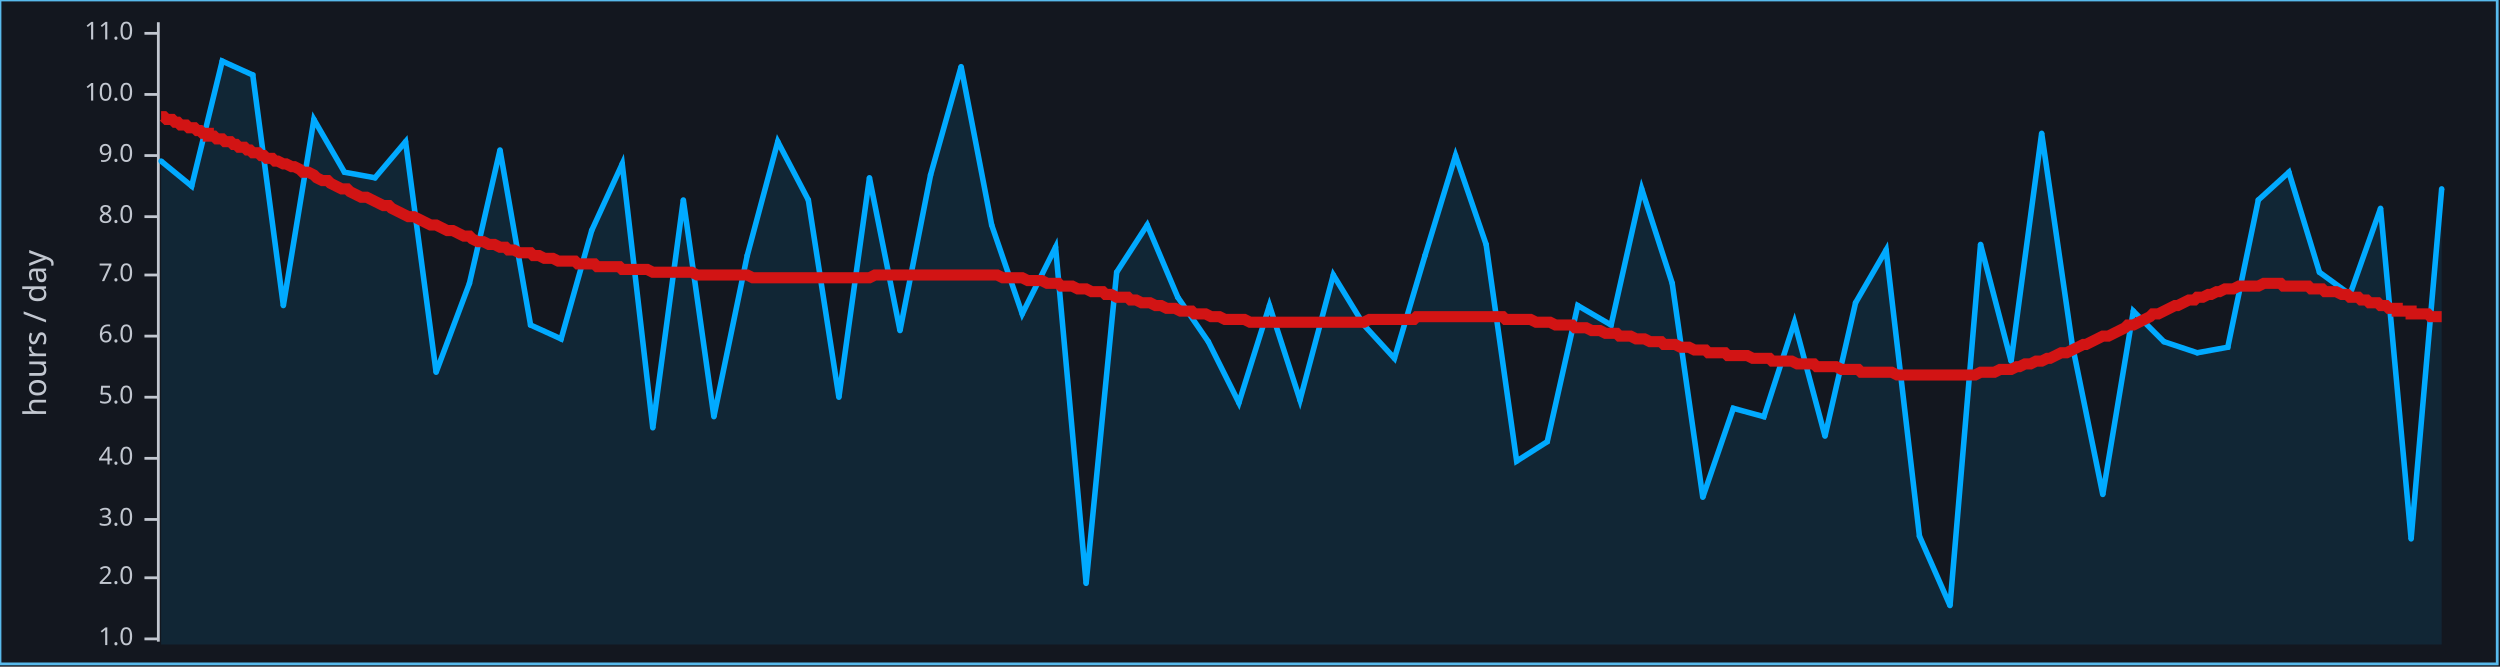
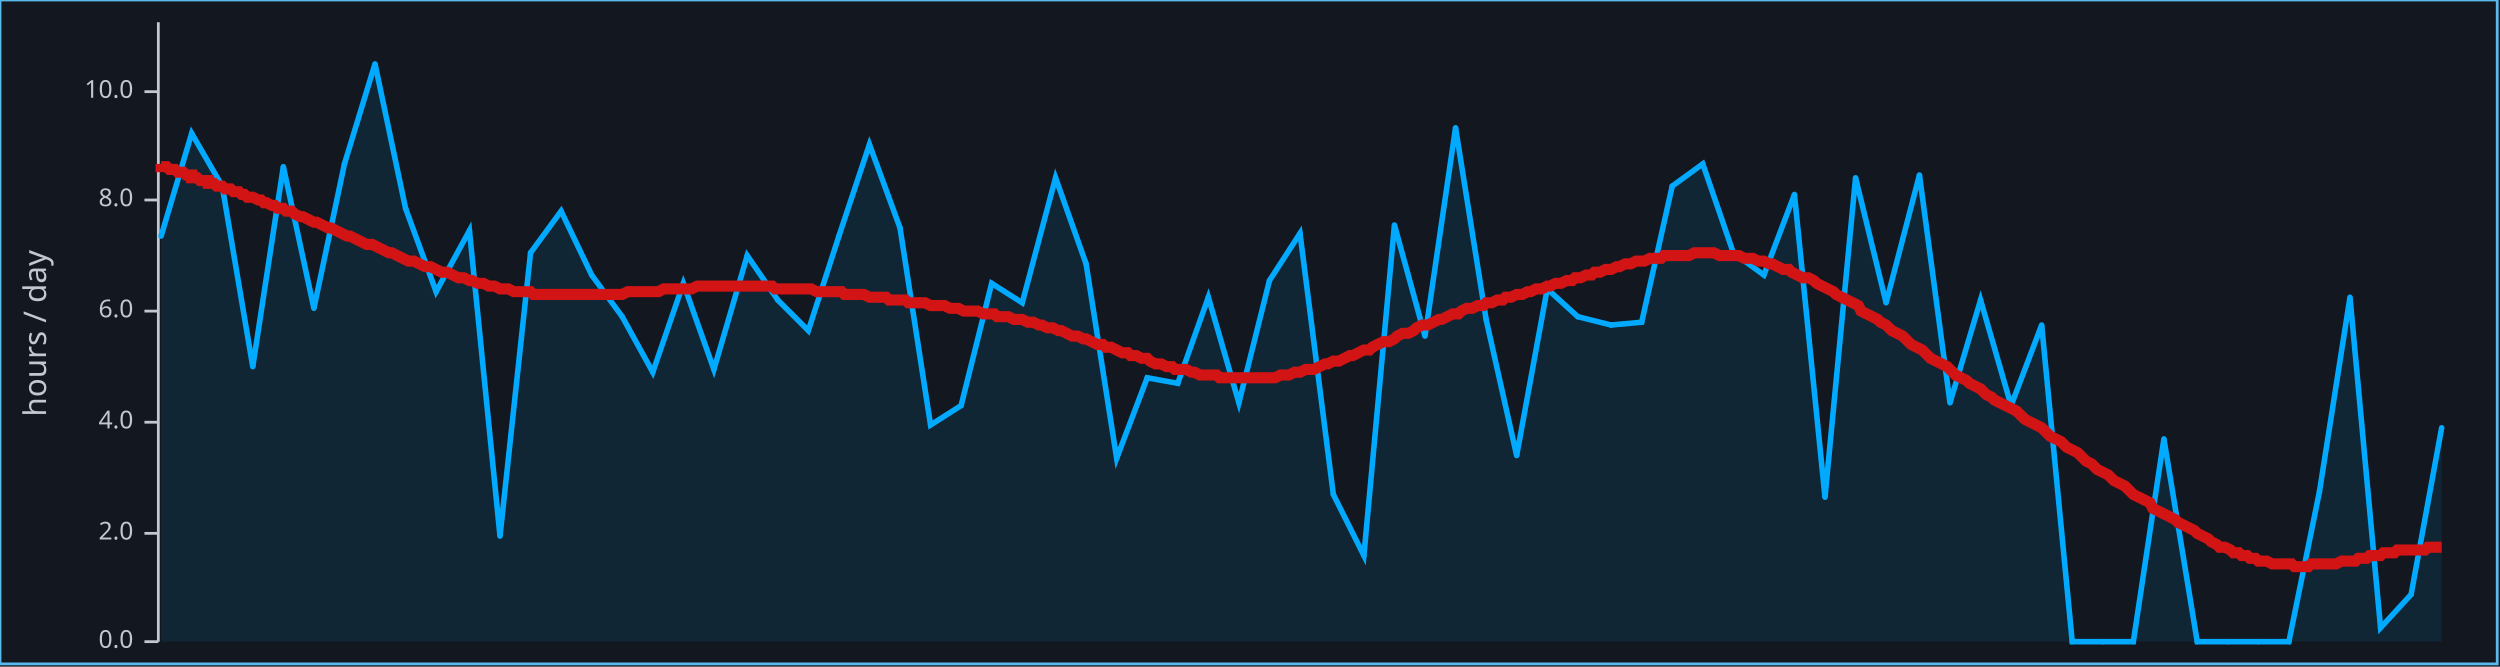
<svg xmlns="http://www.w3.org/2000/svg" width="900" height="240" viewBox="0 0 900 240">
  <rect x="0" y="0" width="900" height="240" opacity="1" fill="#13171F" stroke="none" />
  <rect x="0" y="0" width="899" height="239" opacity="1" fill="none" stroke="#58BAEC" />
  <text x="8" y="120" dy="0.76em" text-anchor="middle" font-family="sans-serif" font-size="11.29" opacity="1" fill="#C2C7D0" transform="rotate(270, 8, 120)">
hours / day
</text>
  <polyline fill="none" opacity="1" stroke="#C2C7D0" stroke-width="1" points="57,8 57,231 " />
-   <text x="48" y="230" dy="0.5ex" text-anchor="end" font-family="sans-serif" font-size="8.871" opacity="1" fill="#C2C7D0">
- 1.0
+   <text x="48" y="231" dy="0.5ex" text-anchor="end" font-family="sans-serif" font-size="8.871" opacity="1" fill="#C2C7D0">
+ 0.0
</text>
-   <polyline fill="none" opacity="1" stroke="#C2C7D0" stroke-width="1" points="52,230 57,230 " />
-   <text x="48" y="208" dy="0.5ex" text-anchor="end" font-family="sans-serif" font-size="8.871" opacity="1" fill="#C2C7D0">
+   <polyline fill="none" opacity="1" stroke="#C2C7D0" stroke-width="1" points="52,231 57,231 " />
+   <text x="48" y="192" dy="0.5ex" text-anchor="end" font-family="sans-serif" font-size="8.871" opacity="1" fill="#C2C7D0">
2.0
</text>
-   <polyline fill="none" opacity="1" stroke="#C2C7D0" stroke-width="1" points="52,208 57,208 " />
-   <text x="48" y="187" dy="0.5ex" text-anchor="end" font-family="sans-serif" font-size="8.871" opacity="1" fill="#C2C7D0">
- 3.0
- </text>
-   <polyline fill="none" opacity="1" stroke="#C2C7D0" stroke-width="1" points="52,187 57,187 " />
-   <text x="48" y="165" dy="0.5ex" text-anchor="end" font-family="sans-serif" font-size="8.871" opacity="1" fill="#C2C7D0">
+   <polyline fill="none" opacity="1" stroke="#C2C7D0" stroke-width="1" points="52,192 57,192 " />
+   <text x="48" y="152" dy="0.5ex" text-anchor="end" font-family="sans-serif" font-size="8.871" opacity="1" fill="#C2C7D0">
4.0
</text>
-   <polyline fill="none" opacity="1" stroke="#C2C7D0" stroke-width="1" points="52,165 57,165 " />
-   <text x="48" y="143" dy="0.5ex" text-anchor="end" font-family="sans-serif" font-size="8.871" opacity="1" fill="#C2C7D0">
- 5.0
- </text>
-   <polyline fill="none" opacity="1" stroke="#C2C7D0" stroke-width="1" points="52,143 57,143 " />
-   <text x="48" y="121" dy="0.5ex" text-anchor="end" font-family="sans-serif" font-size="8.871" opacity="1" fill="#C2C7D0">
+   <polyline fill="none" opacity="1" stroke="#C2C7D0" stroke-width="1" points="52,152 57,152 " />
+   <text x="48" y="112" dy="0.5ex" text-anchor="end" font-family="sans-serif" font-size="8.871" opacity="1" fill="#C2C7D0">
6.0
</text>
-   <polyline fill="none" opacity="1" stroke="#C2C7D0" stroke-width="1" points="52,121 57,121 " />
-   <text x="48" y="99" dy="0.5ex" text-anchor="end" font-family="sans-serif" font-size="8.871" opacity="1" fill="#C2C7D0">
- 7.0
- </text>
-   <polyline fill="none" opacity="1" stroke="#C2C7D0" stroke-width="1" points="52,99 57,99 " />
-   <text x="48" y="78" dy="0.5ex" text-anchor="end" font-family="sans-serif" font-size="8.871" opacity="1" fill="#C2C7D0">
+   <polyline fill="none" opacity="1" stroke="#C2C7D0" stroke-width="1" points="52,112 57,112 " />
+   <text x="48" y="72" dy="0.5ex" text-anchor="end" font-family="sans-serif" font-size="8.871" opacity="1" fill="#C2C7D0">
8.0
</text>
-   <polyline fill="none" opacity="1" stroke="#C2C7D0" stroke-width="1" points="52,78 57,78 " />
-   <text x="48" y="56" dy="0.5ex" text-anchor="end" font-family="sans-serif" font-size="8.871" opacity="1" fill="#C2C7D0">
- 9.0
- </text>
-   <polyline fill="none" opacity="1" stroke="#C2C7D0" stroke-width="1" points="52,56 57,56 " />
-   <text x="48" y="34" dy="0.5ex" text-anchor="end" font-family="sans-serif" font-size="8.871" opacity="1" fill="#C2C7D0">
+   <polyline fill="none" opacity="1" stroke="#C2C7D0" stroke-width="1" points="52,72 57,72 " />
+   <text x="48" y="33" dy="0.5ex" text-anchor="end" font-family="sans-serif" font-size="8.871" opacity="1" fill="#C2C7D0">
10.0
</text>
-   <polyline fill="none" opacity="1" stroke="#C2C7D0" stroke-width="1" points="52,34 57,34 " />
-   <text x="48" y="12" dy="0.5ex" text-anchor="end" font-family="sans-serif" font-size="8.871" opacity="1" fill="#C2C7D0">
- 11.0
- </text>
-   <polyline fill="none" opacity="1" stroke="#C2C7D0" stroke-width="1" points="52,12 57,12 " />
-   <polygon opacity="0.1" fill="#01AAFF" points="58,58 69,67 80,22 91,27 102,110 113,43 124,62 135,64 146,51 157,134 169,102 180,54 191,117 202,122 213,83 224,59 235,154 246,72 257,150 269,92 280,51 291,72 302,143 313,64 324,119 335,63 346,24 357,81 368,113 380,89 391,210 402,98 413,81 424,107 435,123 446,145 457,110 468,144 480,99 491,117 502,129 513,92 524,56 535,88 546,166 557,159 568,110 580,117 591,68 602,102 613,179 624,147 635,150 646,116 657,157 668,109 679,90 691,193 702,218 713,88 724,130 735,48 746,124 757,178 768,112 779,123 791,127 802,125 813,72 824,62 835,98 846,106 857,75 868,194 879,68 879,232 58,232 " />
-   <polyline fill="none" opacity="1" stroke="#01AAFF" stroke-width="2" points="58,58 69,67 80,22 91,27 102,110 113,43 124,62 135,64 146,51 157,134 169,102 180,54 191,117 202,122 213,83 224,59 235,154 246,72 257,150 269,92 280,51 291,72 302,143 313,64 324,119 335,63 346,24 357,81 368,113 380,89 391,210 402,98 413,81 424,107 435,123 446,145 457,110 468,144 480,99 491,117 502,129 513,92 524,56 535,88 546,166 557,159 568,110 580,117 591,68 602,102 613,179 624,147 635,150 646,116 657,157 668,109 679,90 691,193 702,218 713,88 724,130 735,48 746,124 757,178 768,112 779,123 791,127 802,125 813,72 824,62 835,98 846,106 857,75 868,194 879,68 " />
-   <circle cx="58" cy="58" r="1" opacity="1" fill="#01AAFF" stroke="none" stroke-width="1" />
-   <circle cx="69" cy="67" r="1" opacity="1" fill="#01AAFF" stroke="none" stroke-width="1" />
-   <circle cx="80" cy="22" r="1" opacity="1" fill="#01AAFF" stroke="none" stroke-width="1" />
-   <circle cx="91" cy="27" r="1" opacity="1" fill="#01AAFF" stroke="none" stroke-width="1" />
-   <circle cx="102" cy="110" r="1" opacity="1" fill="#01AAFF" stroke="none" stroke-width="1" />
-   <circle cx="113" cy="43" r="1" opacity="1" fill="#01AAFF" stroke="none" stroke-width="1" />
-   <circle cx="124" cy="62" r="1" opacity="1" fill="#01AAFF" stroke="none" stroke-width="1" />
-   <circle cx="135" cy="64" r="1" opacity="1" fill="#01AAFF" stroke="none" stroke-width="1" />
-   <circle cx="146" cy="51" r="1" opacity="1" fill="#01AAFF" stroke="none" stroke-width="1" />
-   <circle cx="157" cy="134" r="1" opacity="1" fill="#01AAFF" stroke="none" stroke-width="1" />
-   <circle cx="169" cy="102" r="1" opacity="1" fill="#01AAFF" stroke="none" stroke-width="1" />
-   <circle cx="180" cy="54" r="1" opacity="1" fill="#01AAFF" stroke="none" stroke-width="1" />
-   <circle cx="191" cy="117" r="1" opacity="1" fill="#01AAFF" stroke="none" stroke-width="1" />
-   <circle cx="202" cy="122" r="1" opacity="1" fill="#01AAFF" stroke="none" stroke-width="1" />
-   <circle cx="213" cy="83" r="1" opacity="1" fill="#01AAFF" stroke="none" stroke-width="1" />
-   <circle cx="224" cy="59" r="1" opacity="1" fill="#01AAFF" stroke="none" stroke-width="1" />
-   <circle cx="235" cy="154" r="1" opacity="1" fill="#01AAFF" stroke="none" stroke-width="1" />
-   <circle cx="246" cy="72" r="1" opacity="1" fill="#01AAFF" stroke="none" stroke-width="1" />
-   <circle cx="257" cy="150" r="1" opacity="1" fill="#01AAFF" stroke="none" stroke-width="1" />
+   <polyline fill="none" opacity="1" stroke="#C2C7D0" stroke-width="1" points="52,33 57,33 " />
+   <polygon opacity="0.1" fill="#01AAFF" points="58,85 69,48 80,67 91,132 102,60 113,111 124,59 135,23 146,75 157,105 169,83 180,193 191,91 202,76 213,99 224,114 235,134 246,102 257,133 269,92 280,108 291,119 302,85 313,52 324,82 335,153 346,146 357,102 368,109 380,64 391,95 402,165 413,136 424,138 435,107 446,145 457,101 468,84 480,178 491,200 502,81 513,121 524,46 535,115 546,164 557,104 568,114 580,117 591,116 602,67 613,59 624,91 635,99 646,70 657,179 668,64 679,109 691,63 702,145 713,108 724,146 735,117 746,231 757,231 768,231 779,158 791,231 802,231 813,231 824,231 835,177 846,107 857,226 868,214 879,154 879,231 58,231 " />
+   <polyline fill="none" opacity="1" stroke="#01AAFF" stroke-width="2" points="58,85 69,48 80,67 91,132 102,60 113,111 124,59 135,23 146,75 157,105 169,83 180,193 191,91 202,76 213,99 224,114 235,134 246,102 257,133 269,92 280,108 291,119 302,85 313,52 324,82 335,153 346,146 357,102 368,109 380,64 391,95 402,165 413,136 424,138 435,107 446,145 457,101 468,84 480,178 491,200 502,81 513,121 524,46 535,115 546,164 557,104 568,114 580,117 591,116 602,67 613,59 624,91 635,99 646,70 657,179 668,64 679,109 691,63 702,145 713,108 724,146 735,117 746,231 757,231 768,231 779,158 791,231 802,231 813,231 824,231 835,177 846,107 857,226 868,214 879,154 " />
+   <circle cx="58" cy="85" r="1" opacity="1" fill="#01AAFF" stroke="none" stroke-width="1" />
+   <circle cx="69" cy="48" r="1" opacity="1" fill="#01AAFF" stroke="none" stroke-width="1" />
+   <circle cx="80" cy="67" r="1" opacity="1" fill="#01AAFF" stroke="none" stroke-width="1" />
+   <circle cx="91" cy="132" r="1" opacity="1" fill="#01AAFF" stroke="none" stroke-width="1" />
+   <circle cx="102" cy="60" r="1" opacity="1" fill="#01AAFF" stroke="none" stroke-width="1" />
+   <circle cx="113" cy="111" r="1" opacity="1" fill="#01AAFF" stroke="none" stroke-width="1" />
+   <circle cx="124" cy="59" r="1" opacity="1" fill="#01AAFF" stroke="none" stroke-width="1" />
+   <circle cx="135" cy="23" r="1" opacity="1" fill="#01AAFF" stroke="none" stroke-width="1" />
+   <circle cx="146" cy="75" r="1" opacity="1" fill="#01AAFF" stroke="none" stroke-width="1" />
+   <circle cx="157" cy="105" r="1" opacity="1" fill="#01AAFF" stroke="none" stroke-width="1" />
+   <circle cx="169" cy="83" r="1" opacity="1" fill="#01AAFF" stroke="none" stroke-width="1" />
+   <circle cx="180" cy="193" r="1" opacity="1" fill="#01AAFF" stroke="none" stroke-width="1" />
+   <circle cx="191" cy="91" r="1" opacity="1" fill="#01AAFF" stroke="none" stroke-width="1" />
+   <circle cx="202" cy="76" r="1" opacity="1" fill="#01AAFF" stroke="none" stroke-width="1" />
+   <circle cx="213" cy="99" r="1" opacity="1" fill="#01AAFF" stroke="none" stroke-width="1" />
+   <circle cx="224" cy="114" r="1" opacity="1" fill="#01AAFF" stroke="none" stroke-width="1" />
+   <circle cx="235" cy="134" r="1" opacity="1" fill="#01AAFF" stroke="none" stroke-width="1" />
+   <circle cx="246" cy="102" r="1" opacity="1" fill="#01AAFF" stroke="none" stroke-width="1" />
+   <circle cx="257" cy="133" r="1" opacity="1" fill="#01AAFF" stroke="none" stroke-width="1" />
  <circle cx="269" cy="92" r="1" opacity="1" fill="#01AAFF" stroke="none" stroke-width="1" />
-   <circle cx="280" cy="51" r="1" opacity="1" fill="#01AAFF" stroke="none" stroke-width="1" />
-   <circle cx="291" cy="72" r="1" opacity="1" fill="#01AAFF" stroke="none" stroke-width="1" />
-   <circle cx="302" cy="143" r="1" opacity="1" fill="#01AAFF" stroke="none" stroke-width="1" />
-   <circle cx="313" cy="64" r="1" opacity="1" fill="#01AAFF" stroke="none" stroke-width="1" />
-   <circle cx="324" cy="119" r="1" opacity="1" fill="#01AAFF" stroke="none" stroke-width="1" />
-   <circle cx="335" cy="63" r="1" opacity="1" fill="#01AAFF" stroke="none" stroke-width="1" />
-   <circle cx="346" cy="24" r="1" opacity="1" fill="#01AAFF" stroke="none" stroke-width="1" />
-   <circle cx="357" cy="81" r="1" opacity="1" fill="#01AAFF" stroke="none" stroke-width="1" />
-   <circle cx="368" cy="113" r="1" opacity="1" fill="#01AAFF" stroke="none" stroke-width="1" />
-   <circle cx="380" cy="89" r="1" opacity="1" fill="#01AAFF" stroke="none" stroke-width="1" />
-   <circle cx="391" cy="210" r="1" opacity="1" fill="#01AAFF" stroke="none" stroke-width="1" />
-   <circle cx="402" cy="98" r="1" opacity="1" fill="#01AAFF" stroke="none" stroke-width="1" />
-   <circle cx="413" cy="81" r="1" opacity="1" fill="#01AAFF" stroke="none" stroke-width="1" />
-   <circle cx="424" cy="107" r="1" opacity="1" fill="#01AAFF" stroke="none" stroke-width="1" />
-   <circle cx="435" cy="123" r="1" opacity="1" fill="#01AAFF" stroke="none" stroke-width="1" />
+   <circle cx="280" cy="108" r="1" opacity="1" fill="#01AAFF" stroke="none" stroke-width="1" />
+   <circle cx="291" cy="119" r="1" opacity="1" fill="#01AAFF" stroke="none" stroke-width="1" />
+   <circle cx="302" cy="85" r="1" opacity="1" fill="#01AAFF" stroke="none" stroke-width="1" />
+   <circle cx="313" cy="52" r="1" opacity="1" fill="#01AAFF" stroke="none" stroke-width="1" />
+   <circle cx="324" cy="82" r="1" opacity="1" fill="#01AAFF" stroke="none" stroke-width="1" />
+   <circle cx="335" cy="153" r="1" opacity="1" fill="#01AAFF" stroke="none" stroke-width="1" />
+   <circle cx="346" cy="146" r="1" opacity="1" fill="#01AAFF" stroke="none" stroke-width="1" />
+   <circle cx="357" cy="102" r="1" opacity="1" fill="#01AAFF" stroke="none" stroke-width="1" />
+   <circle cx="368" cy="109" r="1" opacity="1" fill="#01AAFF" stroke="none" stroke-width="1" />
+   <circle cx="380" cy="64" r="1" opacity="1" fill="#01AAFF" stroke="none" stroke-width="1" />
+   <circle cx="391" cy="95" r="1" opacity="1" fill="#01AAFF" stroke="none" stroke-width="1" />
+   <circle cx="402" cy="165" r="1" opacity="1" fill="#01AAFF" stroke="none" stroke-width="1" />
+   <circle cx="413" cy="136" r="1" opacity="1" fill="#01AAFF" stroke="none" stroke-width="1" />
+   <circle cx="424" cy="138" r="1" opacity="1" fill="#01AAFF" stroke="none" stroke-width="1" />
+   <circle cx="435" cy="107" r="1" opacity="1" fill="#01AAFF" stroke="none" stroke-width="1" />
  <circle cx="446" cy="145" r="1" opacity="1" fill="#01AAFF" stroke="none" stroke-width="1" />
-   <circle cx="457" cy="110" r="1" opacity="1" fill="#01AAFF" stroke="none" stroke-width="1" />
-   <circle cx="468" cy="144" r="1" opacity="1" fill="#01AAFF" stroke="none" stroke-width="1" />
-   <circle cx="480" cy="99" r="1" opacity="1" fill="#01AAFF" stroke="none" stroke-width="1" />
-   <circle cx="491" cy="117" r="1" opacity="1" fill="#01AAFF" stroke="none" stroke-width="1" />
-   <circle cx="502" cy="129" r="1" opacity="1" fill="#01AAFF" stroke="none" stroke-width="1" />
-   <circle cx="513" cy="92" r="1" opacity="1" fill="#01AAFF" stroke="none" stroke-width="1" />
-   <circle cx="524" cy="56" r="1" opacity="1" fill="#01AAFF" stroke="none" stroke-width="1" />
-   <circle cx="535" cy="88" r="1" opacity="1" fill="#01AAFF" stroke="none" stroke-width="1" />
-   <circle cx="546" cy="166" r="1" opacity="1" fill="#01AAFF" stroke="none" stroke-width="1" />
-   <circle cx="557" cy="159" r="1" opacity="1" fill="#01AAFF" stroke="none" stroke-width="1" />
-   <circle cx="568" cy="110" r="1" opacity="1" fill="#01AAFF" stroke="none" stroke-width="1" />
+   <circle cx="457" cy="101" r="1" opacity="1" fill="#01AAFF" stroke="none" stroke-width="1" />
+   <circle cx="468" cy="84" r="1" opacity="1" fill="#01AAFF" stroke="none" stroke-width="1" />
+   <circle cx="480" cy="178" r="1" opacity="1" fill="#01AAFF" stroke="none" stroke-width="1" />
+   <circle cx="491" cy="200" r="1" opacity="1" fill="#01AAFF" stroke="none" stroke-width="1" />
+   <circle cx="502" cy="81" r="1" opacity="1" fill="#01AAFF" stroke="none" stroke-width="1" />
+   <circle cx="513" cy="121" r="1" opacity="1" fill="#01AAFF" stroke="none" stroke-width="1" />
+   <circle cx="524" cy="46" r="1" opacity="1" fill="#01AAFF" stroke="none" stroke-width="1" />
+   <circle cx="535" cy="115" r="1" opacity="1" fill="#01AAFF" stroke="none" stroke-width="1" />
+   <circle cx="546" cy="164" r="1" opacity="1" fill="#01AAFF" stroke="none" stroke-width="1" />
+   <circle cx="557" cy="104" r="1" opacity="1" fill="#01AAFF" stroke="none" stroke-width="1" />
+   <circle cx="568" cy="114" r="1" opacity="1" fill="#01AAFF" stroke="none" stroke-width="1" />
  <circle cx="580" cy="117" r="1" opacity="1" fill="#01AAFF" stroke="none" stroke-width="1" />
-   <circle cx="591" cy="68" r="1" opacity="1" fill="#01AAFF" stroke="none" stroke-width="1" />
-   <circle cx="602" cy="102" r="1" opacity="1" fill="#01AAFF" stroke="none" stroke-width="1" />
-   <circle cx="613" cy="179" r="1" opacity="1" fill="#01AAFF" stroke="none" stroke-width="1" />
-   <circle cx="624" cy="147" r="1" opacity="1" fill="#01AAFF" stroke="none" stroke-width="1" />
-   <circle cx="635" cy="150" r="1" opacity="1" fill="#01AAFF" stroke="none" stroke-width="1" />
-   <circle cx="646" cy="116" r="1" opacity="1" fill="#01AAFF" stroke="none" stroke-width="1" />
-   <circle cx="657" cy="157" r="1" opacity="1" fill="#01AAFF" stroke="none" stroke-width="1" />
-   <circle cx="668" cy="109" r="1" opacity="1" fill="#01AAFF" stroke="none" stroke-width="1" />
-   <circle cx="679" cy="90" r="1" opacity="1" fill="#01AAFF" stroke="none" stroke-width="1" />
-   <circle cx="691" cy="193" r="1" opacity="1" fill="#01AAFF" stroke="none" stroke-width="1" />
-   <circle cx="702" cy="218" r="1" opacity="1" fill="#01AAFF" stroke="none" stroke-width="1" />
-   <circle cx="713" cy="88" r="1" opacity="1" fill="#01AAFF" stroke="none" stroke-width="1" />
-   <circle cx="724" cy="130" r="1" opacity="1" fill="#01AAFF" stroke="none" stroke-width="1" />
-   <circle cx="735" cy="48" r="1" opacity="1" fill="#01AAFF" stroke="none" stroke-width="1" />
-   <circle cx="746" cy="124" r="1" opacity="1" fill="#01AAFF" stroke="none" stroke-width="1" />
-   <circle cx="757" cy="178" r="1" opacity="1" fill="#01AAFF" stroke="none" stroke-width="1" />
-   <circle cx="768" cy="112" r="1" opacity="1" fill="#01AAFF" stroke="none" stroke-width="1" />
-   <circle cx="779" cy="123" r="1" opacity="1" fill="#01AAFF" stroke="none" stroke-width="1" />
-   <circle cx="791" cy="127" r="1" opacity="1" fill="#01AAFF" stroke="none" stroke-width="1" />
-   <circle cx="802" cy="125" r="1" opacity="1" fill="#01AAFF" stroke="none" stroke-width="1" />
-   <circle cx="813" cy="72" r="1" opacity="1" fill="#01AAFF" stroke="none" stroke-width="1" />
-   <circle cx="824" cy="62" r="1" opacity="1" fill="#01AAFF" stroke="none" stroke-width="1" />
-   <circle cx="835" cy="98" r="1" opacity="1" fill="#01AAFF" stroke="none" stroke-width="1" />
-   <circle cx="846" cy="106" r="1" opacity="1" fill="#01AAFF" stroke="none" stroke-width="1" />
-   <circle cx="857" cy="75" r="1" opacity="1" fill="#01AAFF" stroke="none" stroke-width="1" />
-   <circle cx="868" cy="194" r="1" opacity="1" fill="#01AAFF" stroke="none" stroke-width="1" />
-   <circle cx="879" cy="68" r="1" opacity="1" fill="#01AAFF" stroke="none" stroke-width="1" />
-   <polyline fill="none" opacity="1" stroke="#D21414" stroke-width="4" points="58,42 58,42 58,42 59,42 59,42 60,43 60,43 61,43 61,43 61,43 62,43 63,44 63,44 64,44 64,44 65,45 65,45 66,45 67,45 67,45 68,46 69,46 69,46 70,46 71,47 71,47 72,47 73,48 74,48 75,48 75,49 76,49 77,49 78,50 79,50 80,50 81,51 82,51 83,51 84,52 85,52 86,53 87,53 88,53 89,54 90,54 91,55 93,55 94,56 95,56 96,57 98,57 99,58 100,58 102,59 103,59 105,60 106,60 108,61 109,62 111,62 113,63 114,64 116,65 118,65 119,66 121,67 123,68 125,68 126,69 128,70 130,71 132,71 134,72 136,73 138,74 140,74 141,75 143,76 145,77 147,78 149,78 151,79 153,80 155,81 157,81 159,82 161,83 163,83 165,84 167,85 169,85 170,86 172,87 174,87 176,88 178,88 180,89 182,89 183,90 185,90 187,91 189,91 191,91 192,92 194,92 196,93 198,93 199,93 201,94 203,94 205,94 207,94 208,95 210,95 212,95 214,95 215,96 217,96 219,96 221,96 223,96 224,97 226,97 228,97 230,97 231,97 233,97 235,98 237,98 239,98 240,98 242,98 244,98 246,98 247,98 249,98 251,99 253,99 255,99 256,99 258,99 260,99 262,99 263,99 265,99 267,99 269,99 271,100 272,100 274,100 276,100 278,100 279,100 281,100 283,100 285,100 287,100 288,100 290,100 292,100 294,100 295,100 297,100 299,100 301,100 303,100 304,100 306,100 308,100 310,100 311,100 313,100 315,99 317,99 319,99 320,99 322,99 324,99 326,99 327,99 329,99 331,99 333,99 335,99 336,99 338,99 340,99 342,99 343,99 345,99 347,99 349,99 350,99 352,99 354,99 356,99 358,99 359,99 361,100 363,100 365,100 366,100 368,100 370,101 372,101 374,101 375,101 377,102 379,102 381,102 382,103 384,103 386,103 388,104 390,104 391,104 393,105 395,105 397,105 398,106 400,106 402,107 404,107 406,107 407,108 409,108 411,109 413,109 414,109 416,110 418,110 420,111 422,111 423,111 425,112 427,112 429,112 430,113 432,113 434,113 436,114 438,114 439,114 441,115 443,115 445,115 446,115 448,115 450,116 452,116 454,116 455,116 457,116 459,116 461,116 462,116 464,116 466,116 468,116 470,116 471,116 473,116 475,116 477,116 478,116 480,116 482,116 484,116 486,116 487,116 489,116 491,116 493,115 494,115 496,115 498,115 500,115 502,115 503,115 505,115 507,115 509,115 510,114 512,114 514,114 516,114 518,114 519,114 521,114 523,114 525,114 526,114 528,114 530,114 532,114 534,114 535,114 537,114 539,114 541,114 542,115 544,115 546,115 548,115 550,115 551,115 553,116 555,116 557,116 558,116 560,117 562,117 564,117 566,117 567,118 569,118 571,118 573,119 574,119 576,119 578,120 580,120 582,120 583,121 585,121 587,121 589,122 590,122 592,122 594,123 596,123 598,123 599,124 601,124 603,124 605,125 606,125 608,125 610,126 612,126 614,126 615,127 617,127 619,127 621,127 622,128 624,128 626,128 628,128 629,128 631,129 633,129 635,129 637,129 638,130 640,130 642,130 644,130 645,130 647,131 649,131 651,131 653,131 654,132 656,132 658,132 660,132 661,132 663,133 665,133 667,133 669,133 670,134 672,134 674,134 676,134 677,134 679,134 681,134 683,135 685,135 686,135 688,135 690,135 692,135 693,135 695,135 697,135 699,135 701,135 702,135 704,135 706,135 708,135 709,135 711,135 713,134 715,134 717,134 718,134 720,133 722,133 724,133 726,132 727,132 729,131 731,131 733,130 735,130 737,129 738,129 740,128 742,127 744,127 746,126 748,125 750,124 751,124 753,123 755,122 757,121 759,121 761,120 763,119 765,118 766,117 768,117 770,116 772,115 774,114 775,113 777,113 779,112 781,111 783,110 784,110 786,109 788,108 790,108 791,107 793,107 795,106 796,106 798,105 799,105 801,104 803,104 804,104 806,103 807,103 809,103 810,103 812,103 813,103 815,102 816,102 818,102 819,102 821,102 822,103 823,103 825,103 826,103 828,103 829,103 831,103 832,104 833,104 835,104 836,104 837,105 839,105 840,105 841,105 843,106 844,106 845,106 846,107 848,107 849,107 850,108 851,108 852,108 853,109 855,109 856,109 857,110 858,110 859,110 860,111 861,111 862,111 863,111 863,112 864,112 865,112 866,112 867,112 868,112 868,113 869,113 870,113 870,113 871,113 871,113 872,113 873,113 873,113 873,113 874,113 874,113 875,114 875,114 875,114 876,114 876,114 876,114 876,114 877,114 877,114 877,114 877,114 877,114 878,114 878,114 878,114 878,114 878,114 878,114 878,114 878,114 878,114 878,114 878,114 878,114 879,114 879,114 879,114 879,114 879,114 879,114 879,114 879,114 879,114 879,114 879,114 879,114 879,114 879,114 879,114 " />
+   <circle cx="591" cy="116" r="1" opacity="1" fill="#01AAFF" stroke="none" stroke-width="1" />
+   <circle cx="602" cy="67" r="1" opacity="1" fill="#01AAFF" stroke="none" stroke-width="1" />
+   <circle cx="613" cy="59" r="1" opacity="1" fill="#01AAFF" stroke="none" stroke-width="1" />
+   <circle cx="624" cy="91" r="1" opacity="1" fill="#01AAFF" stroke="none" stroke-width="1" />
+   <circle cx="635" cy="99" r="1" opacity="1" fill="#01AAFF" stroke="none" stroke-width="1" />
+   <circle cx="646" cy="70" r="1" opacity="1" fill="#01AAFF" stroke="none" stroke-width="1" />
+   <circle cx="657" cy="179" r="1" opacity="1" fill="#01AAFF" stroke="none" stroke-width="1" />
+   <circle cx="668" cy="64" r="1" opacity="1" fill="#01AAFF" stroke="none" stroke-width="1" />
+   <circle cx="679" cy="109" r="1" opacity="1" fill="#01AAFF" stroke="none" stroke-width="1" />
+   <circle cx="691" cy="63" r="1" opacity="1" fill="#01AAFF" stroke="none" stroke-width="1" />
+   <circle cx="702" cy="145" r="1" opacity="1" fill="#01AAFF" stroke="none" stroke-width="1" />
+   <circle cx="713" cy="108" r="1" opacity="1" fill="#01AAFF" stroke="none" stroke-width="1" />
+   <circle cx="724" cy="146" r="1" opacity="1" fill="#01AAFF" stroke="none" stroke-width="1" />
+   <circle cx="735" cy="117" r="1" opacity="1" fill="#01AAFF" stroke="none" stroke-width="1" />
+   <circle cx="746" cy="231" r="1" opacity="1" fill="#01AAFF" stroke="none" stroke-width="1" />
+   <circle cx="757" cy="231" r="1" opacity="1" fill="#01AAFF" stroke="none" stroke-width="1" />
+   <circle cx="768" cy="231" r="1" opacity="1" fill="#01AAFF" stroke="none" stroke-width="1" />
+   <circle cx="779" cy="158" r="1" opacity="1" fill="#01AAFF" stroke="none" stroke-width="1" />
+   <circle cx="791" cy="231" r="1" opacity="1" fill="#01AAFF" stroke="none" stroke-width="1" />
+   <circle cx="802" cy="231" r="1" opacity="1" fill="#01AAFF" stroke="none" stroke-width="1" />
+   <circle cx="813" cy="231" r="1" opacity="1" fill="#01AAFF" stroke="none" stroke-width="1" />
+   <circle cx="824" cy="231" r="1" opacity="1" fill="#01AAFF" stroke="none" stroke-width="1" />
+   <circle cx="835" cy="177" r="1" opacity="1" fill="#01AAFF" stroke="none" stroke-width="1" />
+   <circle cx="846" cy="107" r="1" opacity="1" fill="#01AAFF" stroke="none" stroke-width="1" />
+   <circle cx="857" cy="226" r="1" opacity="1" fill="#01AAFF" stroke="none" stroke-width="1" />
+   <circle cx="868" cy="214" r="1" opacity="1" fill="#01AAFF" stroke="none" stroke-width="1" />
+   <circle cx="879" cy="154" r="1" opacity="1" fill="#01AAFF" stroke="none" stroke-width="1" />
+   <polyline fill="none" opacity="1" stroke="#D21414" stroke-width="4" points="58,59 58,60 58,60 59,60 59,60 60,60 60,60 61,61 61,61 61,61 62,61 63,61 63,61 64,62 64,62 65,62 65,62 66,62 67,63 67,63 68,63 69,63 69,64 70,64 71,64 71,64 72,65 73,65 74,65 75,65 75,66 76,66 77,66 78,67 79,67 80,67 81,68 82,68 83,68 84,69 85,69 86,69 87,70 88,70 89,71 90,71 91,71 93,72 94,72 95,73 96,73 98,74 99,74 100,75 102,75 103,76 105,76 106,77 108,78 109,78 111,79 113,80 114,80 116,81 118,82 119,82 121,83 123,84 125,85 126,85 128,86 130,87 132,88 134,88 136,89 138,90 140,91 141,91 143,92 145,93 147,94 149,94 151,95 153,96 155,96 157,97 159,98 161,98 163,99 165,100 167,100 169,101 170,101 172,102 174,102 176,103 178,103 180,104 182,104 183,104 185,105 187,105 189,105 191,105 192,106 194,106 196,106 198,106 199,106 201,106 203,106 205,106 207,106 208,106 210,106 212,106 214,106 215,106 217,106 219,106 221,106 223,106 224,106 226,105 228,105 230,105 231,105 233,105 235,105 237,105 239,104 240,104 242,104 244,104 246,104 247,104 249,104 251,103 253,103 255,103 256,103 258,103 260,103 262,103 263,103 265,103 267,103 269,103 271,103 272,103 274,103 276,103 278,103 279,104 281,104 283,104 285,104 287,104 288,104 290,104 292,104 294,105 295,105 297,105 299,105 301,105 303,105 304,106 306,106 308,106 310,106 311,106 313,107 315,107 317,107 319,107 320,108 322,108 324,108 326,108 327,109 329,109 331,109 333,109 335,110 336,110 338,110 340,110 342,111 343,111 345,111 347,112 349,112 350,112 352,112 354,113 356,113 358,113 359,114 361,114 363,114 365,115 366,115 368,115 370,116 372,116 374,117 375,117 377,118 379,118 381,119 382,119 384,120 386,121 388,121 390,122 391,122 393,123 395,124 397,124 398,125 400,125 402,126 404,127 406,127 407,128 409,128 411,129 413,129 414,130 416,131 418,131 420,132 422,132 423,133 425,133 427,133 429,134 430,134 432,135 434,135 436,135 438,135 439,136 441,136 443,136 445,136 446,136 448,136 450,136 452,136 454,136 455,136 457,136 459,136 461,135 462,135 464,135 466,134 468,134 470,133 471,133 473,133 475,132 477,131 478,131 480,130 482,130 484,129 486,128 487,128 489,127 491,126 493,126 494,125 496,124 498,123 500,123 502,122 503,121 505,120 507,120 509,119 510,118 512,117 514,117 516,116 518,115 519,115 521,114 523,113 525,113 526,112 528,111 530,111 532,110 534,110 535,109 537,109 539,108 541,108 542,107 544,107 546,106 548,106 550,105 551,105 553,104 555,104 557,103 558,103 560,102 562,102 564,101 566,101 567,100 569,100 571,99 573,99 574,98 576,98 578,97 580,97 582,96 583,96 585,95 587,95 589,94 590,94 592,94 594,93 596,93 598,93 599,92 601,92 603,92 605,92 606,92 608,92 610,91 612,91 614,91 615,91 617,91 619,92 621,92 622,92 624,92 626,92 628,93 629,93 631,93 633,94 635,94 637,95 638,95 640,96 642,97 644,97 645,98 647,99 649,100 651,100 653,101 654,102 656,103 658,104 660,105 661,106 663,107 665,108 667,109 669,110 670,112 672,113 674,114 676,115 677,116 679,117 681,119 683,120 685,121 686,122 688,124 690,125 692,126 693,127 695,129 697,130 699,131 701,132 702,133 704,135 706,136 708,137 709,138 711,139 713,140 715,142 717,143 718,144 720,145 722,146 724,147 726,148 727,149 729,151 731,152 733,153 735,154 737,156 738,157 740,158 742,159 744,161 746,162 748,163 750,165 751,166 753,167 755,169 757,170 759,171 761,173 763,174 765,175 766,176 768,178 770,179 772,180 774,181 775,183 777,184 779,185 781,186 783,187 784,188 786,189 788,190 790,191 791,192 793,193 795,194 796,195 798,196 799,197 801,197 803,198 804,199 806,199 807,200 809,200 810,201 812,201 813,202 815,202 816,202 818,203 819,203 821,203 822,203 823,203 825,203 826,204 828,204 829,204 831,204 832,203 833,203 835,203 836,203 837,203 839,203 840,203 841,203 843,202 844,202 845,202 846,202 848,202 849,201 850,201 851,201 852,201 853,200 855,200 856,200 857,200 858,199 859,199 860,199 861,199 862,199 863,198 863,198 864,198 865,198 866,198 867,198 868,198 868,198 869,198 870,198 870,198 871,198 871,198 872,198 873,198 873,198 873,198 874,197 874,197 875,197 875,197 875,197 876,197 876,197 876,197 876,197 877,197 877,197 877,197 877,197 877,197 878,197 878,197 878,197 878,197 878,197 878,197 878,197 878,197 878,197 878,197 878,197 878,197 879,197 879,197 879,197 879,197 879,197 879,197 879,197 879,197 879,197 879,197 879,197 879,197 879,197 879,197 879,197 " />
</svg>
